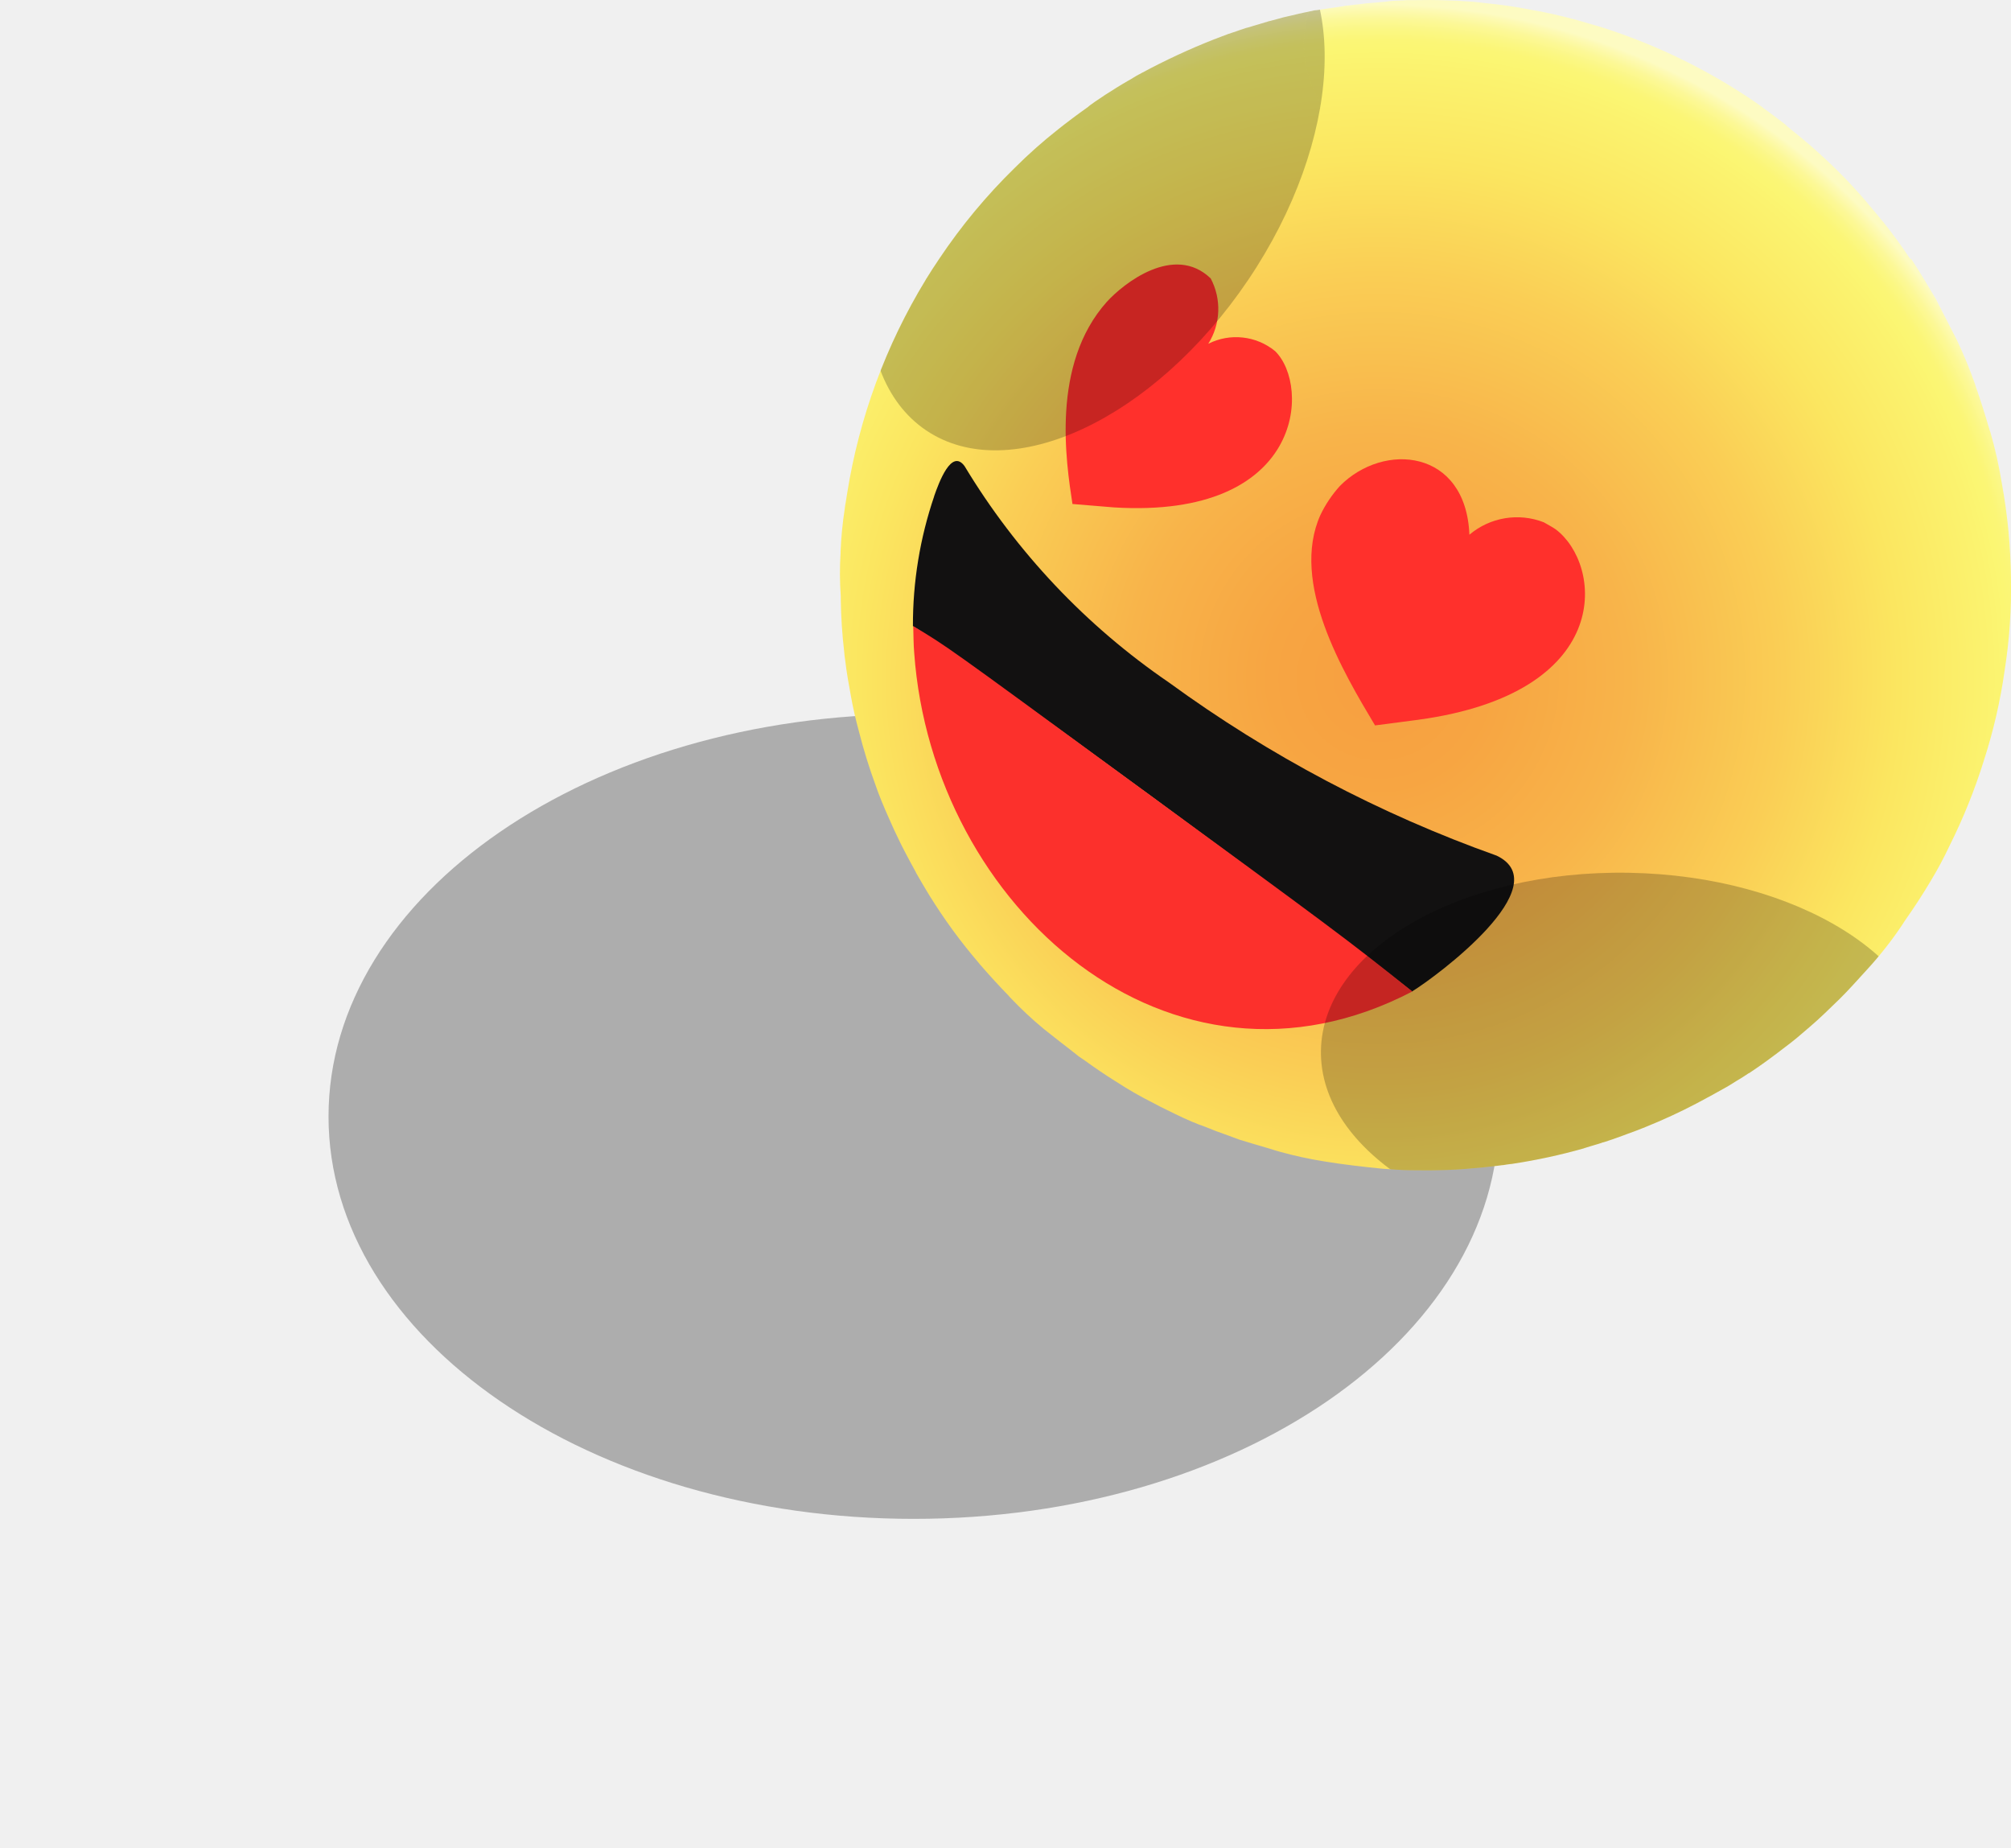
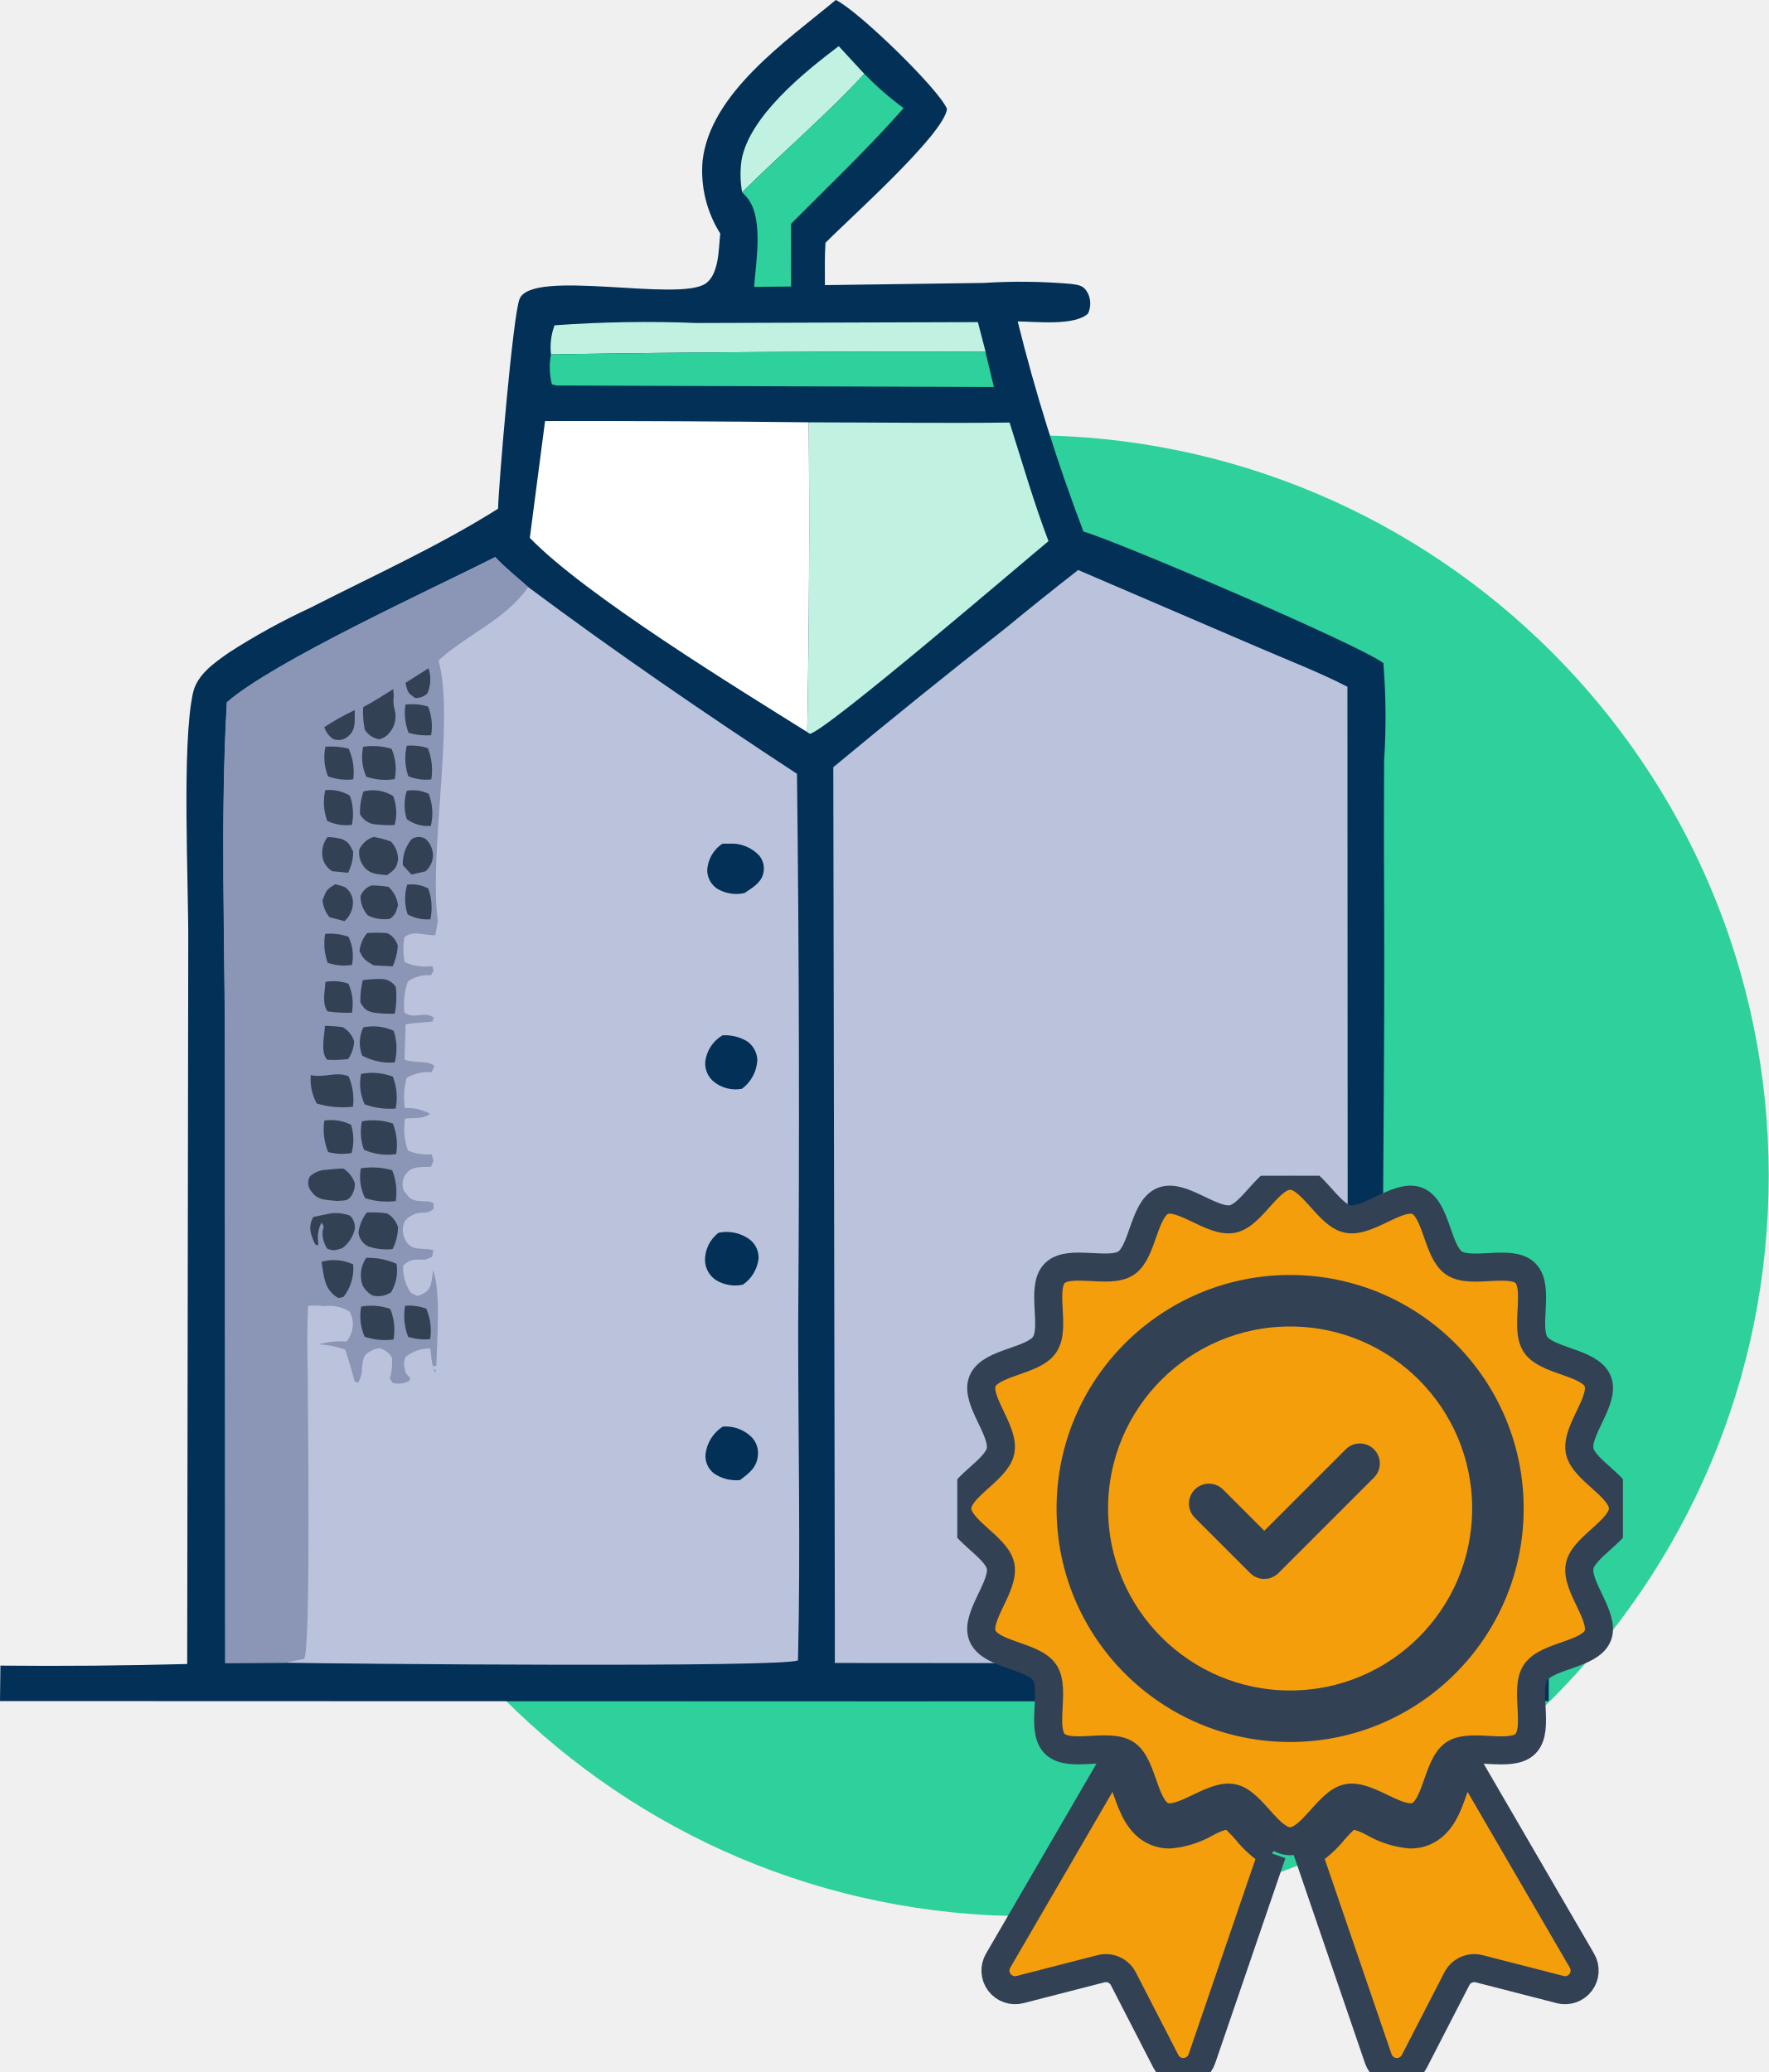
- <svg xmlns="http://www.w3.org/2000/svg" xmlns:xlink="http://www.w3.org/1999/xlink" width="82.478" height="75.758" viewBox="0 0 82.478 75.758">
+ <svg xmlns="http://www.w3.org/2000/svg" width="126.128" height="147.785" viewBox="0 0 126.128 147.785">
  <defs>
-     <radialGradient id="radial-gradient" cx="0.471" cy="0.58" r="0.575" gradientTransform="matrix(-0.999, -0.004, -0.004, 1, 0.933, 0.001)" gradientUnits="objectBoundingBox">
-       <stop offset="0" stop-color="#f79f40" />
-       <stop offset="0.163" stop-color="#f7a542" />
-       <stop offset="0.371" stop-color="#f8b44a" />
-       <stop offset="0.601" stop-color="#face55" />
-       <stop offset="0.771" stop-color="#fbe660" />
-       <stop offset="0.91" stop-color="#fbf36f" />
-       <stop offset="0.932" stop-color="#fbf672" />
-       <stop offset="0.947" stop-color="#fbf676" />
-       <stop offset="0.962" stop-color="#fbf783" />
-       <stop offset="0.978" stop-color="#fcf897" />
-       <stop offset="0.994" stop-color="#fdfab4" />
-       <stop offset="1" stop-color="#fdfbc2" />
-     </radialGradient>
    <clipPath id="clip-path">
-       <path id="Trazado_116496" data-name="Trazado 116496" d="M52.65,29.84v-.06c0-.11-.03-.77-.15-1.75-.01-.09-.02-.17-.03-.26-.02-.12-.04-.25-.06-.38a23.894,23.894,0,0,0-3.15-8.77c0-.01-.01-.01-.01-.02-.17-.29-.35-.57-.54-.85h0a23.353,23.353,0,0,0-3.06-3.74,20.449,20.449,0,0,0-1.77-1.6c-.39-.32-.78-.62-1.19-.91a.265.265,0,0,1-.06-.05l-.05-.04-.21-.15c-.26-.18-.55-.37-.86-.57h0c-.01-.01-.02-.01-.03-.02-.15-.09-.3-.19-.47-.28-.07-.04-.15-.09-.22-.13s-.12-.07-.19-.11a1.092,1.092,0,0,0-.15-.08,25.413,25.413,0,0,0-2.93-1.4c-.26-.11-.47-.18-.58-.23l-.18-.07-.18-.07c-.01,0-.02-.01-.03-.01l-.04-.01-.3-.1-.04-.01c-.01,0-.03-.01-.04-.01l-.2-.07a2.759,2.759,0,0,0-.27-.08l-.23-.07c-.04-.01-.09-.03-.13-.04-.01,0-.03-.01-.04-.01s-.03-.01-.05-.01a.636.636,0,0,1-.07-.02l-.26-.07-.22-.06c-.07-.02-.14-.03-.21-.05h-.01l-.13-.03-.25-.06-.18-.04a2.049,2.049,0,0,0-.24-.05c-.01,0-.03-.01-.04-.01-.06-.01-.12-.03-.18-.04l-.11-.02-.13-.03h-.02l-.04-.01c-.02,0-.05-.01-.07-.01a1.766,1.766,0,0,1-.2-.04.6.6,0,0,0-.12-.02h0a2.068,2.068,0,0,1-.22-.04l-.19-.03c-.03-.01-.07-.01-.11-.02a.985.985,0,0,0-.17-.02,1,1,0,0,0-.16-.02l-.27-.03-.25-.03c-.03,0-.05-.01-.08-.01h-.02a1.641,1.641,0,0,0-.23-.02l-.34-.03c-.08-.01-.16-.01-.23-.02-.09-.01-.17-.01-.26-.02s-.18-.01-.27-.02A.97.97,0,0,1,29.76,7h-.37c-.48-.01-.96-.01-1.45,0-.11,0-.21,0-.31.01s-.22.01-.32.02c-.07,0-.13.01-.19.01-.16.01-.31.02-.46.04-.05,0-.11.01-.16.01-.22.02-.43.04-.64.07-.1.01-.2.02-.3.04h-.01c-.02,0-.04.01-.06.01q-.24.03-.45.06c-.11.02-.23.04-.34.05-.26.04-.47.08-.61.11-.7.14-1.38.3-2.06.5-.41.11-.77.22-1.21.38a24.021,24.021,0,0,0-5.31,2.61h0c-.17.11-.33.22-.49.33a.265.265,0,0,0-.06.05c-.28.2-.56.4-.84.61a.423.423,0,0,1-.07.05l-.02.02-.02.02c-.01.01-.02.02-.03.02s-.02.01-.03.02c-.08.06-.15.12-.23.18-.15.12-.3.24-.44.36-.08.07-.16.13-.24.2-.16.14-.32.27-.46.4l-.02.02-.02.02c-.03.03-.07.06-.1.09-.75.69-1.21,1.19-1.24,1.22-.23.25-.46.51-.69.77-.16.19-.33.38-.5.59-.01.01-.02.03-.04.04l-.03.03c-.34.42-.69.89-1.08,1.46l-.01.01-.01.01c-.01.01-.01.02-.02.02-.18.26-.36.55-.54.86-.16.26-.32.52-.46.75l-.46.88c-.15.29-.29.56-.42.82a16.758,16.758,0,0,0-.76,1.82h0v.01c-.22.6-.42,1.23-.6,1.84l-.01.02a.037.037,0,0,1-.01.03,17.968,17.968,0,0,0-.5,2.13,23.506,23.506,0,0,0-.17,7.66,22.794,22.794,0,0,0,.82,3.68,23.944,23.944,0,0,0,1.38,3.51,15.311,15.311,0,0,0,.75,1.42c.32.56.68,1.11,1.06,1.66.04.07.09.13.13.2a16,16,0,0,0,1.39,1.8c.34.37.78.88,1.14,1.24s.83.82,1.22,1.15h0c.42.37.6.53.99.83q.72.585,1.47,1.08h.01c.16.11.32.22.49.32.19.12.38.24.55.34.09.05.22.13.36.21a.573.573,0,0,1,.07.04c.15.09.33.18.52.29.04.02.09.05.13.07a22.789,22.789,0,0,0,2.12,1c.18.07.42.17.7.28l.24.09.42.15.3.1.11.03c.01,0,.01,0,.02.01l.16.05a2.759,2.759,0,0,0,.27.08l.26.08c.01,0,.02,0,.02.01a22.1,22.1,0,0,0,2.96.66l.09.01c.08.01.17.03.27.04h.03l.23.03.53.06c.24.03.56.05.79.07s.49.03.74.04h.02c.13.01.25.01.37.01.33.01.77,0,1.1.01s.79-.03,1.13-.05c.72-.06,1.68-.17,2.39-.28a18.747,18.747,0,0,0,1.84-.38c.14-.04.28-.08.43-.12.43-.12.87-.25,1.24-.36l.43-.16c.35-.12.69-.25,1.03-.38l.17-.06c.4-.15.89-.38,1.32-.59.19-.09.37-.18.55-.28a15.71,15.71,0,0,0,1.56-.88c.02-.01.03-.02.05-.03.41-.26.82-.52,1.22-.81.09-.06.18-.12.26-.17l.44-.34c.12-.09.23-.18.35-.27l.66-.52a14.289,14.289,0,0,0,1.37-1.26l.03-.03.07-.07c.35-.35.74-.77,1.2-1.29a.138.138,0,0,0,.03-.04h0a20.958,20.958,0,0,0,2.02-2.71c.01-.01.01-.02.02-.03.19-.3.38-.61.57-.95v-.01h0c.08-.14.16-.29.24-.44.11-.2.22-.41.31-.59l.09-.18c.16-.32.31-.65.47-.99.21-.47.41-.94.56-1.36h0c.26-.7.5-1.44.71-2.23.13-.48.25-.96.33-1.41.1-.48.18-.98.25-1.5.02-.12.03-.23.05-.34.08-.69.14-1.41.16-2.14v-.13C52.68,31.04,52.68,30.45,52.65,29.84Z" transform="translate(-4.654 -6.992)" />
+       <rect id="Rectángulo_461368" data-name="Rectángulo 461368" width="110.453" height="121.353" fill="none" />
    </clipPath>
-     <linearGradient id="linear-gradient" x1="-0.166" y1="-323.933" x2="-1.166" y2="-323.933" gradientUnits="objectBoundingBox">
-       <stop offset="0" stop-color="#19b79c" />
-       <stop offset="0.405" stop-color="#1dbb9e" />
-       <stop offset="0.825" stop-color="#2ac8a3" />
-       <stop offset="0.997" stop-color="#31cfa6" />
-     </linearGradient>
-     <linearGradient id="linear-gradient-2" x1="-2.106" y1="-363.238" x2="-3.08" y2="-363.238" xlink:href="#linear-gradient" />
    <clipPath id="clip-path-2">
-       <path id="Trazado_116504" data-name="Trazado 116504" d="M4.652,29.65v-.06a15.757,15.757,0,0,1,.17-1.74,2.335,2.335,0,0,1,.04-.26c.02-.12.04-.25.06-.38a24.088,24.088,0,0,1,3.22-8.75c0-.01.01-.01.01-.02.18-.29.36-.57.55-.85h0a23.39,23.39,0,0,1,3.09-3.72,20.134,20.134,0,0,1,1.78-1.58q.585-.465,1.2-.9a.265.265,0,0,0,.06-.05l.05-.04.21-.15c.26-.18.55-.37.86-.56h0c.01-.01.02-.01.03-.02.15-.09.31-.19.47-.28a2.53,2.53,0,0,0,.22-.13c.06-.04.12-.07.19-.11.05-.03.1-.05.15-.08a27.308,27.308,0,0,1,2.95-1.37c.26-.1.47-.18.58-.22l.18-.06.18-.06c.01,0,.02-.01.03-.01l.05-.02.3-.1.04-.01c.01,0,.03-.01.04-.01l.2-.06c.08-.02.19-.06.27-.08l.23-.07a.647.647,0,0,0,.13-.04c.01,0,.03-.01.04-.01s.03-.01.05-.01a.637.637,0,0,0,.07-.02l.26-.07.22-.06c.07-.02.14-.03.21-.05h.01l.13-.03c.08-.02.18-.04.25-.06l.18-.04c.08-.02.16-.03.24-.05.01,0,.03-.01.04-.01a1.163,1.163,0,0,0,.18-.04l.11-.01.13-.02h.02l.04-.01c.02,0,.05-.01.07-.01l.2-.03c.04-.01.09-.01.13-.02h0l.22-.03.19-.03a.516.516,0,0,0,.11-.02.985.985,0,0,1,.17-.02c.06-.01.11-.01.16-.02l.27-.03.25-.03c.03,0,.05-.01.08-.01h.02c.07-.01.15-.01.23-.02l.34-.03c.08-.01.16-.01.23-.02a1.569,1.569,0,0,1,.24-.03,2.437,2.437,0,0,1,.27-.01.86.86,0,0,1,.16-.01l.15-.01h.24c.49-.01.97-.01,1.45.01.11,0,.21.01.31.01s.22.01.32.02c.07,0,.13.01.19.01.16.01.31.02.46.04.05.01.11.01.16.02.22.02.43.05.64.07.1.01.2.03.3.04h.01c.02,0,.04.01.06.01.16.02.31.05.45.07l.34.06c.26.05.47.09.6.11.69.14,1.38.31,2.06.52.41.11.76.23,1.21.39a24.178,24.178,0,0,1,5.28,2.65h0c.16.11.33.22.49.34a.265.265,0,0,1,.06.05c.28.2.56.41.83.62a.424.424,0,0,0,.07.05l.02.02.02.02.03.03c.01.01.02.01.02.02.08.06.15.12.22.18.15.12.3.24.44.36.08.07.16.14.24.2.16.14.31.28.46.41l.02.02.02.02c.03.03.07.06.1.09.75.69,1.2,1.2,1.23,1.23.23.25.46.51.68.78.16.19.32.38.49.59.01.01.02.03.04.04l.02.03c.33.42.69.89,1.07,1.47l.04.01.01.01c.01.01.01.02.02.02.17.26.36.56.54.86.16.26.31.53.45.75l.45.88c.15.29.29.56.42.82a18.431,18.431,0,0,1,.75,1.83h0v.01c.21.6.41,1.23.59,1.85l.01.02a.037.037,0,0,0,.01.03,17.59,17.59,0,0,1,.48,2.14,22.71,22.71,0,0,1,.37,3.87,21.465,21.465,0,0,1-.26,3.8,21.96,21.96,0,0,1-.85,3.68,23.286,23.286,0,0,1-1.41,3.5,15.244,15.244,0,0,1-.76,1.42c-.33.56-.69,1.11-1.07,1.65-.04.07-.09.13-.13.2a15.2,15.2,0,0,1-1.41,1.79c-.34.37-.79.88-1.15,1.23s-.84.82-1.22,1.14h0c-.43.37-.6.52-1,.82-.49.38-.98.74-1.48,1.07H41.9c-.16.11-.32.21-.49.31-.19.12-.38.24-.55.33-.09.05-.22.12-.36.2a.574.574,0,0,0-.07.04c-.15.08-.33.18-.52.28-.04.02-.09.05-.13.07a23.108,23.108,0,0,1-2.12.98c-.18.07-.42.17-.71.27l-.24.09-.42.15-.3.1-.11.03c-.01,0-.01,0-.02.01l-.16.05c-.08.02-.19.06-.27.08l-.26.08c-.01,0-.02,0-.02.01a23.962,23.962,0,0,1-2.96.64l-.09.01c-.08.01-.17.02-.27.04H31.8l-.23.03-.53.06c-.24.02-.56.05-.79.07s-.49.03-.74.04h-.02c-.13,0-.25.01-.37.01-.33.01-.77,0-1.1,0s-.79-.04-1.13-.06c-.72-.07-1.68-.18-2.39-.3a16.281,16.281,0,0,1-1.84-.4c-.14-.04-.28-.08-.43-.13-.43-.12-.87-.26-1.24-.37l-.43-.16c-.35-.12-.69-.25-1.03-.39l-.17-.06c-.4-.15-.88-.38-1.32-.6-.19-.09-.37-.18-.55-.28a15.612,15.612,0,0,1-1.55-.89.219.219,0,0,0-.05-.03c-.41-.26-.81-.53-1.21-.82-.09-.06-.17-.12-.25-.17L14,49.97c-.12-.09-.23-.18-.35-.27l-.66-.52a15.233,15.233,0,0,1-1.36-1.27l-.03-.03-.06-.07c-.34-.35-.74-.78-1.19-1.3a.138.138,0,0,1-.03-.04h0a21.889,21.889,0,0,1-2-2.73c-.01-.01-.01-.02-.02-.03-.18-.3-.37-.61-.56-.95v-.01h0c-.08-.14-.16-.29-.24-.44-.11-.21-.22-.41-.31-.59l-.09-.18c-.16-.32-.31-.65-.46-.99-.21-.47-.41-.95-.55-1.36h0a22.441,22.441,0,0,1-.69-2.23c-.13-.48-.24-.96-.32-1.41-.09-.49-.18-.98-.24-1.5-.02-.12-.03-.23-.04-.34a21.166,21.166,0,0,1-.14-2.14v-.13A13.347,13.347,0,0,1,4.652,29.65Z" transform="translate(-4.627 -6.983)" fill="url(#radial-gradient)" />
+       <rect id="Rectángulo_461834" data-name="Rectángulo 461834" width="47.47" height="63.927" fill="#f59e0b" stroke="#707070" stroke-width="2" />
    </clipPath>
  </defs>
-   <g id="Grupo_157926" data-name="Grupo 157926" transform="translate(13.474)">
-     <ellipse id="Elipse_4737" data-name="Elipse 4737" cx="24" cy="16.5" rx="24" ry="16.5" transform="translate(0 29.284)" fill="#0b0b0b" opacity="0.292" style="mix-blend-mode: multiply;isolation: isolate" />
-     <path id="Trazado_116493" data-name="Trazado 116493" d="M4.652,29.65v-.06a15.757,15.757,0,0,1,.17-1.74,2.335,2.335,0,0,1,.04-.26c.02-.12.04-.25.06-.38a24.088,24.088,0,0,1,3.22-8.75c0-.01.01-.01.01-.02.18-.29.36-.57.55-.85h0a23.39,23.39,0,0,1,3.09-3.72,20.134,20.134,0,0,1,1.78-1.58q.585-.465,1.2-.9a.265.265,0,0,0,.06-.05l.05-.04.21-.15c.26-.18.55-.37.86-.56h0c.01-.01.02-.01.03-.02.15-.09.31-.19.47-.28a2.53,2.53,0,0,0,.22-.13c.06-.04.12-.07.19-.11.05-.03.1-.05.15-.08a27.308,27.308,0,0,1,2.95-1.37c.26-.1.47-.18.58-.22l.18-.06.18-.06c.01,0,.02-.01.03-.01l.05-.02.3-.1.04-.01c.01,0,.03-.01.04-.01l.2-.06c.08-.02.19-.06.27-.08l.23-.07a.647.647,0,0,0,.13-.04c.01,0,.03-.01.04-.01s.03-.01.05-.01a.637.637,0,0,0,.07-.02l.26-.07.22-.06c.07-.02.14-.03.21-.05h.01l.13-.03c.08-.02.18-.04.25-.06l.18-.04c.08-.02.16-.03.24-.05.01,0,.03-.01.04-.01a1.163,1.163,0,0,0,.18-.04l.11-.01.13-.02h.02l.04-.01c.02,0,.05-.01.07-.01l.2-.03c.04-.01.09-.01.13-.02h0l.22-.03.19-.03a.516.516,0,0,0,.11-.02.985.985,0,0,1,.17-.02c.06-.01.11-.01.16-.02l.27-.03.25-.03c.03,0,.05-.01.08-.01h.02c.07-.01.15-.01.23-.02l.34-.03c.08-.01.16-.01.23-.02a1.569,1.569,0,0,1,.24-.03,2.437,2.437,0,0,1,.27-.01.86.86,0,0,1,.16-.01l.15-.01h.24c.49-.01.97-.01,1.45.01.11,0,.21.01.31.01s.22.01.32.02c.07,0,.13.01.19.01.16.01.31.02.46.04.05.01.11.01.16.02.22.02.43.05.64.07.1.01.2.03.3.04h.01c.02,0,.04.01.06.01.16.02.31.05.45.07l.34.06c.26.05.47.09.6.11.69.14,1.38.31,2.06.52.41.11.76.23,1.21.39a24.178,24.178,0,0,1,5.28,2.65h0c.16.11.33.22.49.34a.265.265,0,0,1,.06.05c.28.2.56.41.83.62a.424.424,0,0,0,.07.05l.02.02.02.02.03.03c.01.01.02.01.02.02.08.06.15.12.22.18.15.12.3.24.44.36.08.07.16.14.24.2.16.14.31.28.46.41l.02.02.02.02c.03.03.07.06.1.09.75.69,1.2,1.2,1.23,1.23.23.25.46.51.68.78.16.19.32.38.49.59.01.01.02.03.04.04l.02.03c.33.42.69.89,1.07,1.47l.04.01.01.01c.01.01.01.02.02.02.17.26.36.56.54.86.16.26.31.53.45.75l.45.88c.15.29.29.56.42.82a18.431,18.431,0,0,1,.75,1.83h0v.01c.21.6.41,1.23.59,1.85l.01.02a.037.037,0,0,0,.01.03,17.59,17.59,0,0,1,.48,2.14,22.71,22.71,0,0,1,.37,3.87,21.465,21.465,0,0,1-.26,3.8,21.96,21.96,0,0,1-.85,3.68,23.286,23.286,0,0,1-1.41,3.5,15.244,15.244,0,0,1-.76,1.42c-.33.56-.69,1.11-1.07,1.65-.04.07-.09.13-.13.2a15.2,15.2,0,0,1-1.41,1.79c-.34.37-.79.88-1.15,1.23s-.84.82-1.22,1.14h0c-.43.37-.6.52-1,.82-.49.38-.98.74-1.48,1.07H41.9c-.16.11-.32.21-.49.31-.19.12-.38.24-.55.33-.09.05-.22.12-.36.2a.574.574,0,0,0-.07.04c-.15.08-.33.18-.52.28-.04.02-.09.05-.13.07a23.108,23.108,0,0,1-2.12.98c-.18.07-.42.17-.71.27l-.24.09-.42.15-.3.1-.11.03c-.01,0-.01,0-.02.01l-.16.05c-.08.02-.19.06-.27.08l-.26.08c-.01,0-.02,0-.02.01a23.962,23.962,0,0,1-2.96.64l-.09.01c-.08.01-.17.02-.27.04H31.8l-.23.03-.53.06c-.24.02-.56.05-.79.07s-.49.03-.74.04h-.02c-.13,0-.25.01-.37.01-.33.01-.77,0-1.1,0s-.79-.04-1.13-.06c-.72-.07-1.68-.18-2.39-.3a16.281,16.281,0,0,1-1.84-.4c-.14-.04-.28-.08-.43-.13-.43-.12-.87-.26-1.24-.37l-.43-.16c-.35-.12-.69-.25-1.03-.39l-.17-.06c-.4-.15-.88-.38-1.32-.6-.19-.09-.37-.18-.55-.28a15.612,15.612,0,0,1-1.55-.89.219.219,0,0,0-.05-.03c-.41-.26-.81-.53-1.21-.82-.09-.06-.17-.12-.25-.17L14,49.97c-.12-.09-.23-.18-.35-.27l-.66-.52a15.233,15.233,0,0,1-1.36-1.27l-.03-.03-.06-.07c-.34-.35-.74-.78-1.19-1.3a.138.138,0,0,1-.03-.04h0a21.889,21.889,0,0,1-2-2.73c-.01-.01-.01-.02-.02-.03-.18-.3-.37-.61-.56-.95v-.01h0c-.08-.14-.16-.29-.24-.44-.11-.21-.22-.41-.31-.59l-.09-.18c-.16-.32-.31-.65-.46-.99-.21-.47-.41-.95-.55-1.36h0a22.441,22.441,0,0,1-.69-2.23c-.13-.48-.24-.96-.32-1.41-.09-.49-.18-.98-.24-1.5-.02-.12-.03-.23-.04-.34a21.166,21.166,0,0,1-.14-2.14v-.13A13.347,13.347,0,0,1,4.652,29.65Z" transform="translate(16.349 -6.983)" fill="url(#radial-gradient)" />
-     <g id="Grupo_86225" data-name="Grupo 86225" transform="translate(20.955 0.009)" clip-path="url(#clip-path)">
-       <path id="Trazado_116494" data-name="Trazado 116494" d="M50.67,21.64a4.37,4.37,0,0,1,.18-.46C50.8,21.33,50.74,21.48,50.67,21.64Z" transform="translate(-48.844 -6.992)" fill="url(#linear-gradient)" />
-       <path id="Trazado_116495" data-name="Trazado 116495" d="M4.7,34.92c.03-.14.05-.28.08-.41C4.75,34.65,4.73,34.79,4.7,34.92Z" transform="translate(43.196 -6.992)" fill="url(#linear-gradient-2)" />
-     </g>
-     <path id="Trazado_116497" data-name="Trazado 116497" d="M25.873,27.33A16.375,16.375,0,0,0,25,32.66c2.26,1.39,16.97,12.2,20.47,14.98,1.03-.63,6.02-4.35,3.47-5.57a52.925,52.925,0,0,1-13.44-7.1,28.664,28.664,0,0,1-8.38-8.87c-.54-.75-1.06.69-1.25,1.23" transform="translate(-1.032 -6.983)" fill="#121111" />
-     <path id="Trazado_116499" data-name="Trazado 116499" d="M29.22,33.76c.75,10.43,10.52,19.05,20.43,13.88-2.65-2.12-3.33-2.62-11.66-8.71-7.45-5.46-7.45-5.46-8.81-6.27.01.33.01.77.04,1.1" transform="translate(-5.199 -6.983)" fill="#fc302c" />
-     <g id="Grupo_86231" data-name="Grupo 86231" transform="translate(40.307 18.833)">
-       <path id="Trazado_116501" data-name="Trazado 116501" d="M22.473,28.1c-1.25,2.78.93,6.44,2.24,8.63.65-.09,1.52-.19,2.17-.29,7.67-1.22,7.14-6.32,5.24-7.75-.14-.1-.34-.2-.49-.29a3.024,3.024,0,0,0-3.05.51c-.14-3.51-3.51-3.82-5.31-2a4.969,4.969,0,0,0-.8,1.19" transform="translate(-22.099 -25.816)" fill="#ff302c" />
-     </g>
-     <g id="Grupo_86232" data-name="Grupo 86232" transform="translate(30.232 10.846)">
-       <path id="Trazado_116503" data-name="Trazado 116503" d="M35.806,19.36c-2.3,2.57-1.67,6.58-1.41,8.29.51.04,1.19.1,1.7.14,7.78.48,8.08-4.98,6.61-6.41a2.529,2.529,0,0,0-2.74-.3,2.679,2.679,0,0,0,.1-2.68c-1.5-1.44-3.58.21-4.26.96" transform="translate(-34.117 -17.829)" fill="#ff302c" />
-     </g>
-     <g id="Enmascarar_grupo_59" data-name="Enmascarar grupo 59" transform="translate(20.976 0)" clip-path="url(#clip-path-2)">
-       <g id="Grupo_86233" data-name="Grupo 86233" transform="translate(-2.683 -7.272)" opacity="0.561" style="mix-blend-mode: multiply;isolation: isolate">
-         <g id="Grupo_86230" data-name="Grupo 86230" transform="translate(0)">
-           <ellipse id="Elipse_4734" data-name="Elipse 4734" cx="12.5" cy="7.5" rx="12.5" ry="7.5" transform="translate(21.707 1.557)" fill="#fff" opacity="0.743" />
-           <ellipse id="Elipse_4735" data-name="Elipse 4735" cx="12.5" cy="7.5" rx="12.5" ry="7.5" transform="translate(26.415 8.388) rotate(124)" opacity="0.387" />
-           <ellipse id="Elipse_4736" data-name="Elipse 4736" cx="12.5" cy="7.5" rx="12.5" ry="7.5" transform="matrix(-1, -0.017, 0.017, -1, 47.282, 58.274)" opacity="0.387" />
+   <g id="Grupo_1194865" data-name="Grupo 1194865" transform="translate(-890.5 -197.343)">
+     <path id="Trazado_1013556" data-name="Trazado 1013556" d="M472.11,222.552a52.814,52.814,0,1,0,52.813-52.813,52.813,52.813,0,0,0-52.813,52.813" transform="translate(438.891 58.648)" fill="#2ed19b" />
+     <g id="Grupo_1194430" data-name="Grupo 1194430" transform="translate(890.5 197.343)">
+       <g id="Grupo_1194429" data-name="Grupo 1194429" clip-path="url(#clip-path)">
+         <path id="Trazado_1013477" data-name="Trazado 1013477" d="M59.6,0c1.526.7,7.324,6.321,7.932,7.766-.2,1.817-7.071,7.915-8.667,9.554-.066,1-.038,2.013-.039,3.016l11.329-.156a41.474,41.474,0,0,1,6.215.069c.561.079.923.1,1.208.669a1.67,1.67,0,0,1,.008,1.45c-.965.891-3.7.566-5.013.559A129.4,129.4,0,0,0,77.261,37.91c2.554.753,19.67,8.072,21.39,9.386A48.283,48.283,0,0,1,98.7,54.3q-.028,5.62.009,11.239c.058,17.685-.42,35.439.124,53.111l11.617.061-.011,2.62-46.579.017L0,121.328.03,118.8q6.661.065,13.319-.115l.075-51.421c.028-4.354-.474-14.152.337-17.834.29-1.314,1.507-2.139,2.553-2.878a47.383,47.383,0,0,1,5.813-3.2c4.474-2.286,9.138-4.387,13.389-7.067.044-1.722,1.061-13.812,1.536-14.966.9-2.191,11.39.259,13.287-1.108.947-.682.908-2.509,1.024-3.552A8.378,8.378,0,0,1,50.1,11.484C50.635,6.643,56.11,2.905,59.6,0" fill="#023057" />
+         <path id="Trazado_1013478" data-name="Trazado 1013478" d="M125.72,18.253a7.265,7.265,0,0,1-.044-2.284c.549-3.128,4.493-6.3,6.931-8.141l1.828,1.981c-2.785,3-5.827,5.582-8.716,8.444" transform="translate(-72.798 -4.537)" fill="#c0f1e1" />
+         <path id="Trazado_1013479" data-name="Trazado 1013479" d="M134.6,12.539a21.838,21.838,0,0,0,2.795,2.439c-2.535,2.884-5.331,5.534-8.034,8.258l.005,4.467-2.631.026c.127-1.812.72-5.015-.56-6.436-.095-.105-.194-.206-.291-.309,2.888-2.862,5.931-5.447,8.716-8.444" transform="translate(-72.958 -7.267)" fill="#2ed19b" />
+         <path id="Trazado_1013480" data-name="Trazado 1013480" d="M93.453,56.95a4.5,4.5,0,0,1,.254-2.074,90.157,90.157,0,0,1,10.136-.164l20.054-.063.55,2.116q-15.5-.061-30.994.185" transform="translate(-54.163 -31.674)" fill="#c0f1e1" />
+         <path id="Trazado_1013481" data-name="Trazado 1013481" d="M93.336,59.851q15.5-.246,30.994-.185l.031.189.559,2.322-31.175-.106-.342-.079a4.876,4.876,0,0,1-.066-2.142" transform="translate(-54.045 -34.574)" fill="#2ed19b" />
+         <path id="Trazado_1013482" data-name="Trazado 1013482" d="M137.025,71.65c4.772.006,9.552.071,14.323.016.9,2.82,1.723,5.694,2.776,8.458-1.693,1.392-15.975,13.649-17.027,13.741l-.179-.126q.207-11.044.108-22.09" transform="translate(-79.354 -41.527)" fill="#c0f1e1" />
+         <path id="Trazado_1013483" data-name="Trazado 1013483" d="M90.956,71.431q9.4-.018,18.8.09.1,11.045-.108,22.09c-4.983-3.122-15.838-9.765-19.779-13.849Z" transform="translate(-52.087 -41.399)" fill="#fff" />
+         <path id="Trazado_1013484" data-name="Trazado 1013484" d="M158.812,96.706l12.744,5.475c2.143.928,4.378,1.784,6.455,2.851l.032,69.655-36.586-.027,0-3.54-.11-60.351q6.063-5.034,12.265-9.9,2.574-2.115,5.2-4.168" transform="translate(-81.924 -56.049)" fill="#bbc3dc" />
+         <path id="Trazado_1013485" data-name="Trazado 1013485" d="M57.282,94.519c.713.766,1.567,1.442,2.351,2.137,6.21,4.638,12.682,9.066,19.164,13.318q.233,19.685.085,39.371c-.006,7.948.179,15.912-.013,23.858-.89.531-32.384.253-36.565.172l-4.274.019-.022-43.308c.006-8.356-.337-16.885.14-25.216,3.385-2.932,14.527-8.028,19.135-10.352" transform="translate(-21.963 -54.781)" fill="#bbc3dc" />
+         <path id="Trazado_1013486" data-name="Trazado 1013486" d="M120.895,242.022a2.631,2.631,0,0,1,1.95.653,1.622,1.622,0,0,1,.558,1.376c-.071.888-.63,1.3-1.285,1.788a2.819,2.819,0,0,1-1.854-.477,1.574,1.574,0,0,1-.6-1.372,2.722,2.722,0,0,1,1.231-1.968" transform="translate(-69.353 -140.271)" fill="#023057" />
+         <path id="Trazado_1013487" data-name="Trazado 1013487" d="M120.844,175.641a3.1,3.1,0,0,1,1.749.423,1.713,1.713,0,0,1,.736,1.321,2.717,2.717,0,0,1-1.1,2.073,2.463,2.463,0,0,1-2.07-.563,1.689,1.689,0,0,1-.544-1.382,2.537,2.537,0,0,1,1.232-1.873" transform="translate(-69.322 -101.798)" fill="#023057" />
+         <path id="Trazado_1013488" data-name="Trazado 1013488" d="M121.038,143.121q.249-.006.5,0a2.681,2.681,0,0,1,2.132.864,1.446,1.446,0,0,1,.265,1.308c-.161.639-.819,1.01-1.328,1.352a2.658,2.658,0,0,1-1.9-.283,1.592,1.592,0,0,1-.755-1.292,2.38,2.38,0,0,1,1.091-1.947" transform="translate(-69.518 -82.948)" fill="#023057" />
+         <path id="Trazado_1013489" data-name="Trazado 1013489" d="M120.561,209.1a2.8,2.8,0,0,1,2.186.465,1.637,1.637,0,0,1,.657,1.35,2.611,2.611,0,0,1-1.12,1.891,2.647,2.647,0,0,1-1.9-.313,1.754,1.754,0,0,1-.8-1.37,2.447,2.447,0,0,1,.971-2.023" transform="translate(-69.308 -121.177)" fill="#023057" />
+         <path id="Trazado_1013490" data-name="Trazado 1013490" d="M57.282,94.519c.713.766,1.567,1.442,2.351,2.137-1.65,2.35-4.343,3.35-6.4,5.235,1.181,4.181-.716,13.724-.043,18.612l-.193.98c-.787.042-1.574-.394-2.19.156a4.7,4.7,0,0,0,.014,1.769,3.6,3.6,0,0,0,1.978.274c.1.451.121.23-.093.66a2.529,2.529,0,0,0-1.662.444A5.223,5.223,0,0,0,50.8,127a1.476,1.476,0,0,0,.169.107c.694.32,1.264-.214,1.921.249l-.076.282c-.631.084-1.3.085-1.923.2l-.082,2.509c.624.295,1.775.048,2.137.475l-.208.429a3.147,3.147,0,0,0-1.78.41,5.461,5.461,0,0,0-.126,2.152,3.3,3.3,0,0,1,1.8.413c-.5.391-1.172.264-1.78.339a4.513,4.513,0,0,0,.206,2.283,3.55,3.55,0,0,0,1.682.259c.16.471.169.441-.039.892-.638.042-1.336-.079-1.767.491a1.253,1.253,0,0,0-.186,1.2c.32.4.406.63.927.735a5.508,5.508,0,0,0,.843.045l.368.128,0,.384a.917.917,0,0,1-.8.288,1.685,1.685,0,0,0-1.241.588,1.426,1.426,0,0,0-.008,1.289,1.067,1.067,0,0,0,.985.684c.187.027.552.044.75.055l.3.07-.1.48-.482.191c-.671,0-1.042-.085-1.571.409A3.027,3.027,0,0,0,51.278,147l.467.218c.445-.183.7-.246.914-.73a4.332,4.332,0,0,0,.169-1.116c.593,1.3.293,5.249.247,6.841l-.279,0,.189.475.069-.18-.2-.079a13.324,13.324,0,0,1-.2-1.461,2.655,2.655,0,0,0-1.764.594c-.2.509-.107.644.021,1.184l.308.325-.084.214a1.614,1.614,0,0,1-1.156.134l-.214-.3a4.364,4.364,0,0,0,.151-1.5,1.417,1.417,0,0,0-.9-.677,1.749,1.749,0,0,0-.908.4c-.359.3-.3.968-.356,1.425a5.2,5.2,0,0,1-.24.636l-.258-.089c-.2-.764-.426-1.513-.667-2.265a6.476,6.476,0,0,0-1.9-.38,5.381,5.381,0,0,1,1.986-.2,1.692,1.692,0,0,0,.3-.511,1.838,1.838,0,0,0-.074-1.621,2.7,2.7,0,0,0-1.854-.389,3.882,3.882,0,0,0-1.114-.02c-.071,1.624-.066,3.228-.018,4.852-.016,2.087.238,19.815-.269,20.324l-1.353.269-4.274.019-.022-43.308c.006-8.356-.337-16.885.14-25.216,3.385-2.932,14.527-8.028,19.135-10.352" transform="translate(-21.963 -54.781)" fill="#8b95b5" />
+         <g id="Grupo_1194862" data-name="Grupo 1194862" transform="translate(21.978 47.664)">
+           <path id="Trazado_1013491" data-name="Trazado 1013491" d="M70.416,113.372a2.525,2.525,0,0,1-.079,1.792,1.15,1.15,0,0,1-.88.326c-.555-.386-.517-.412-.689-1.074Z" transform="translate(-61.835 -113.372)" fill="#334155" />
+           <path id="Trazado_1013492" data-name="Trazado 1013492" d="M57.174,120.469c-.015.658.127,1.346-.421,1.831a1.044,1.044,0,0,1-1.128.226,1.675,1.675,0,0,1-.619-.837,16.7,16.7,0,0,1,2.168-1.22" transform="translate(-53.859 -117.485)" fill="#334155" />
+           <path id="Trazado_1013493" data-name="Trazado 1013493" d="M68.742,119.506a3.624,3.624,0,0,1,1.617.144,3.8,3.8,0,0,1,.216,2.034,4.467,4.467,0,0,1-1.61-.17,3.9,3.9,0,0,1-.223-2.007" transform="translate(-61.807 -116.912)" fill="#334155" />
+           <path id="Trazado_1013494" data-name="Trazado 1013494" d="M68.657,221.513a3.662,3.662,0,0,1,1.51.211,3.949,3.949,0,0,1,.28,2.169,3.918,3.918,0,0,1-1.572-.159,4.175,4.175,0,0,1-.218-2.22" transform="translate(-61.748 -176.048)" fill="#334155" />
+           <path id="Trazado_1013495" data-name="Trazado 1013495" d="M68.852,150.076a2.6,2.6,0,0,1,1.5.27,4.013,4.013,0,0,1,.156,2.2,2.832,2.832,0,0,1-1.624-.349,3.525,3.525,0,0,1-.03-2.121" transform="translate(-61.794 -134.645)" fill="#334155" />
+           <path id="Trazado_1013496" data-name="Trazado 1013496" d="M68.853,126.51a3.78,3.78,0,0,1,1.507.174,4.218,4.218,0,0,1,.246,2.227,3.222,3.222,0,0,1-1.64-.23,3.9,3.9,0,0,1-.113-2.171" transform="translate(-61.827 -120.984)" fill="#334155" />
+           <path id="Trazado_1013497" data-name="Trazado 1013497" d="M55.616,150.012a4.371,4.371,0,0,1,.676.2,1.324,1.324,0,0,1,.589,1.083,1.813,1.813,0,0,1-.6,1.349q-.534-.134-1.066-.277a2.093,2.093,0,0,1-.5-1.223c.272-.7.264-.745.9-1.135" transform="translate(-53.689 -134.608)" fill="#334155" />
+           <path id="Trazado_1013498" data-name="Trazado 1013498" d="M55.083,158.429a3.848,3.848,0,0,1,1.668.205A3.182,3.182,0,0,1,57,160.642a3.633,3.633,0,0,1-1.733-.15,4.11,4.11,0,0,1-.181-2.062" transform="translate(-53.879 -139.484)" fill="#334155" />
+           <path id="Trazado_1013499" data-name="Trazado 1013499" d="M68.328,144.007a2.7,2.7,0,0,1,.626-1.857.93.93,0,0,1,1-.017,1.639,1.639,0,0,1,.524,1.182,1.568,1.568,0,0,1-.528,1.127l-1.008.233Z" transform="translate(-61.58 -129.962)" fill="#334155" />
+           <path id="Trazado_1013500" data-name="Trazado 1013500" d="M55.073,166.518a3.237,3.237,0,0,1,1.638.127,3.481,3.481,0,0,1,.247,2.071,9.646,9.646,0,0,1-1.735-.094c-.407-.574-.193-1.4-.151-2.1" transform="translate(-53.843 -144.148)" fill="#334155" />
+           <path id="Trazado_1013501" data-name="Trazado 1013501" d="M68.774,134.129a2.593,2.593,0,0,1,1.562.213,3.835,3.835,0,0,1,.151,2.295,2.579,2.579,0,0,1-1.715-.487,3.39,3.39,0,0,1,0-2.021" transform="translate(-61.744 -125.39)" fill="#334155" />
+           <path id="Trazado_1013502" data-name="Trazado 1013502" d="M55.026,142.018a4.081,4.081,0,0,1,.981.128c.534.2.6.432.845.9a3.309,3.309,0,0,1-.362,1.517l-1.132-.115a1.487,1.487,0,0,1-.69-1.009,1.832,1.832,0,0,1,.359-1.425" transform="translate(-53.647 -129.975)" fill="#334155" />
+           <path id="Trazado_1013503" data-name="Trazado 1013503" d="M55.112,126.674a5,5,0,0,1,1.659.136A4.088,4.088,0,0,1,57.1,129a3.913,3.913,0,0,1-1.8-.213,3.641,3.641,0,0,1-.187-2.111" transform="translate(-53.885 -121.076)" fill="#334155" />
+           <path id="Trazado_1013504" data-name="Trazado 1013504" d="M55.047,134.055a2.845,2.845,0,0,1,1.755.388,3.8,3.8,0,0,1,.142,2.086,3.171,3.171,0,0,1-1.757-.282,3.9,3.9,0,0,1-.14-2.191" transform="translate(-53.832 -125.359)" fill="#334155" />
+           <path id="Trazado_1013505" data-name="Trazado 1013505" d="M54.956,174.03a10.474,10.474,0,0,1,1.271.1,1.761,1.761,0,0,1,.81,1.01,2.459,2.459,0,0,1-.426,1.258,7.861,7.861,0,0,1-1.5.054c-.486-.541-.194-1.684-.157-2.427" transform="translate(-53.76 -148.528)" fill="#334155" />
+           <path id="Trazado_1013506" data-name="Trazado 1013506" d="M54.986,190.092a3.222,3.222,0,0,1,1.907.3,3.635,3.635,0,0,1,.037,2.014,3.8,3.8,0,0,1-1.67-.066,4.2,4.2,0,0,1-.274-2.248" transform="translate(-53.835 -157.833)" fill="#334155" />
+           <path id="Trazado_1013507" data-name="Trazado 1013507" d="M54.534,213.907a3.241,3.241,0,0,1,2.258.185,3.289,3.289,0,0,1-.684,2.314c-.363.076-.3.148-.531-.013-.884-.607-.866-1.524-1.042-2.486" transform="translate(-53.585 -171.573)" fill="#334155" />
+           <path id="Trazado_1013508" data-name="Trazado 1013508" d="M61.923,150.218a6.639,6.639,0,0,1,1.215.1,2.091,2.091,0,0,1,.683,1.31c-.156.511-.149.634-.558.964a2.6,2.6,0,0,1-1.6-.243,2.053,2.053,0,0,1-.517-1.357,1.27,1.27,0,0,1,.777-.771" transform="translate(-57.417 -134.727)" fill="#334155" />
+           <path id="Trazado_1013509" data-name="Trazado 1013509" d="M61.523,126.635a4.49,4.49,0,0,1,2.028.151,3.678,3.678,0,0,1,.223,2.155,4.194,4.194,0,0,1-2.033-.172,3.463,3.463,0,0,1-.218-2.134" transform="translate(-57.602 -121.035)" fill="#334155" />
+           <path id="Trazado_1013510" data-name="Trazado 1013510" d="M61.214,221.593a4.164,4.164,0,0,1,2.067.166,3.885,3.885,0,0,1,.233,2.187,4.664,4.664,0,0,1-2.057-.2,3.637,3.637,0,0,1-.243-2.153" transform="translate(-57.432 -176.067)" fill="#334155" />
+           <path id="Trazado_1013511" data-name="Trazado 1013511" d="M61.527,158.259a9.153,9.153,0,0,1,1.429,0,1.4,1.4,0,0,1,.755.9,3.93,3.93,0,0,1-.365,1.471l-1.362-.071c-.592-.365-.707-.4-1-1.02a2.38,2.38,0,0,1,.54-1.277" transform="translate(-57.325 -139.37)" fill="#334155" />
+           <path id="Trazado_1013512" data-name="Trazado 1013512" d="M61.3,190.143a4.322,4.322,0,0,1,2.2.154,4.033,4.033,0,0,1,.237,2.183,4.177,4.177,0,0,1-2.295-.309,3.7,3.7,0,0,1-.144-2.028" transform="translate(-57.465 -157.829)" fill="#334155" />
+           <path id="Trazado_1013513" data-name="Trazado 1013513" d="M61.321,134.183a2.732,2.732,0,0,1,2.118.337,3.387,3.387,0,0,1,.1,2.065,9.853,9.853,0,0,1-1.405-.053,1.376,1.376,0,0,1-1.065-.727,4.6,4.6,0,0,1,.249-1.623" transform="translate(-57.375 -125.401)" fill="#334155" />
+           <path id="Trazado_1013514" data-name="Trazado 1013514" d="M61.177,198.131a5.318,5.318,0,0,1,2.23.138,4.157,4.157,0,0,1,.254,2.2,5.086,5.086,0,0,1-2.186-.206,3.377,3.377,0,0,1-.3-2.133" transform="translate(-57.419 -162.468)" fill="#334155" />
+           <path id="Trazado_1013515" data-name="Trazado 1013515" d="M61.3,166.161a8.005,8.005,0,0,1,1.338-.081,1.206,1.206,0,0,1,1.015.573,6.35,6.35,0,0,1-.077,1.9,8.85,8.85,0,0,1-1.521-.081c-.551-.119-.639-.269-.927-.7a5.711,5.711,0,0,1,.171-1.614" transform="translate(-57.404 -143.915)" fill="#334155" />
+           <path id="Trazado_1013516" data-name="Trazado 1013516" d="M61.973,141.99a6.8,6.8,0,0,1,1.211.322,1.768,1.768,0,0,1,.516,1.313c-.085.611-.33.753-.783,1.09-.586-.077-1.095-.032-1.536-.479a1.637,1.637,0,0,1-.442-1.35,1.688,1.688,0,0,1,1.033-.9" transform="translate(-57.297 -129.958)" fill="#334155" />
+           <path id="Trazado_1013517" data-name="Trazado 1013517" d="M61.181,182.108a4.138,4.138,0,0,1,2.269.2,4.131,4.131,0,0,1,.2,2.27,5.2,5.2,0,0,1-2.214-.3,3.508,3.508,0,0,1-.255-2.174" transform="translate(-57.411 -153.177)" fill="#334155" />
+           <path id="Trazado_1013518" data-name="Trazado 1013518" d="M61.557,213.4a4.933,4.933,0,0,1,2.166.425,3.014,3.014,0,0,1-.391,2.027,1.62,1.62,0,0,1-1.333.226,1.749,1.749,0,0,1-.707-.734,2.219,2.219,0,0,1,.264-1.945" transform="translate(-57.423 -171.347)" fill="#334155" />
+           <path id="Trazado_1013519" data-name="Trazado 1013519" d="M61.274,174.217a3.465,3.465,0,0,1,2.164.247,3.983,3.983,0,0,1,.073,2.253,4.2,4.2,0,0,1-2.316-.481,2.51,2.51,0,0,1,.079-2.02" transform="translate(-57.341 -148.604)" fill="#334155" />
+           <path id="Trazado_1013520" data-name="Trazado 1013520" d="M61.4,205.693a7.325,7.325,0,0,1,1.439.061,1.72,1.72,0,0,1,.783.975,3.579,3.579,0,0,1-.388,1.57,4.063,4.063,0,0,1-1.724-.186,1.243,1.243,0,0,1-.709-1,2.919,2.919,0,0,1,.6-1.425" transform="translate(-57.216 -166.873)" fill="#334155" />
+           <path id="Trazado_1013521" data-name="Trazado 1013521" d="M63.728,116.93a2.451,2.451,0,0,1,.028.7,2.123,2.123,0,0,0,.073.729,1.8,1.8,0,0,1-.338,1.647,1.321,1.321,0,0,1-.758.495,1.492,1.492,0,0,1-1.026-.683,6.221,6.221,0,0,1-.115-1.612c.733-.383,1.432-.843,2.136-1.276" transform="translate(-57.672 -115.434)" fill="#334155" />
+           <path id="Trazado_1013522" data-name="Trazado 1013522" d="M54.141,205.814a2.952,2.952,0,0,1,1.325.174,1.12,1.12,0,0,1,.329,1.007,2.366,2.366,0,0,1-.881,1.311c-.5.145-.582.216-1.064.039a1.987,1.987,0,0,1-.342-1.26c.106-.427.129-.222-.066-.614a2.218,2.218,0,0,0-.246,1.382l0,.259-.212-.079a4.131,4.131,0,0,1-.309-.821,1.459,1.459,0,0,1,.185-1.139Z" transform="translate(-52.484 -166.943)" fill="#334155" />
+           <path id="Trazado_1013523" data-name="Trazado 1013523" d="M53.521,198.34a11.965,11.965,0,0,1,1.257-.1,2,2,0,0,1,.825,1.043,1.537,1.537,0,0,1-.281.952c-.257.362-.581.27-.994.322-.765-.1-1.384-.009-1.858-.723a.933.933,0,0,1-.078-1.021,1.751,1.751,0,0,1,1.13-.476" transform="translate(-52.277 -162.561)" fill="#334155" />
+           <path id="Trazado_1013524" data-name="Trazado 1013524" d="M52.705,182.312c.907.233,1.833-.288,2.7.091a4.1,4.1,0,0,1,.309,2.166,6.373,6.373,0,0,1-2.582-.229,3.579,3.579,0,0,1-.423-2.028" transform="translate(-52.525 -153.298)" fill="#334155" />
        </g>
      </g>
    </g>
+     <g id="Grupo_1194863" data-name="Grupo 1194863" transform="translate(958.765 281.201)" clip-path="url(#clip-path-2)">
+       <path id="Trazado_1014707" data-name="Trazado 1014707" d="M47.47,23.735c0-1.5-2.807-2.7-3.087-4.109-.288-1.456,1.841-3.637,1.285-4.977-.565-1.363-3.618-1.4-4.429-2.608s.314-4.054-.722-5.089-3.868.1-5.089-.721S34.184,2.367,32.821,1.8c-1.34-.556-3.52,1.573-4.977,1.285C26.431,2.807,25.23,0,23.735,0s-2.7,2.807-4.109,3.087c-1.456.288-3.637-1.841-4.977-1.285-1.363.565-1.4,3.618-2.608,4.429s-4.054-.314-5.089.722.1,3.868-.721,5.089S2.367,13.287,1.8,14.649c-.555,1.34,1.573,3.52,1.285,4.977C2.807,21.039,0,22.24,0,23.735s2.807,2.7,3.087,4.109C3.374,29.3,1.246,31.481,1.8,32.821c.565,1.363,3.618,1.4,4.429,2.608s-.314,4.054.722,5.089,3.868-.1,5.089.721,1.246,3.864,2.608,4.429c1.34.555,3.52-1.573,4.977-1.285,1.413.28,2.614,3.087,4.109,3.087s2.7-2.807,4.109-3.087c1.456-.288,3.637,1.841,4.977,1.285,1.363-.565,1.4-3.618,2.608-4.429s4.054.314,5.089-.722-.1-3.868.721-5.089,3.864-1.246,4.429-2.608c.555-1.34-1.573-3.52-1.285-4.977.28-1.413,3.087-2.614,3.087-4.109M23.735,39.39A15.655,15.655,0,1,1,39.39,23.735,15.655,15.655,0,0,1,23.735,39.39" fill="#f59e0b" stroke="#334155" stroke-width="2" />
+       <path id="Trazado_1014708" data-name="Trazado 1014708" d="M160.454,146.473a13.981,13.981,0,1,1-13.981-13.981,13.981,13.981,0,0,1,13.981,13.981" transform="translate(-122.738 -122.738)" fill="#f59e0b" stroke="#334155" stroke-width="2" />
+       <path id="Trazado_1014709" data-name="Trazado 1014709" d="M56.735,578.838l-5.007,14.629a1.4,1.4,0,0,1-2.573.188l-3.03-5.886a1.4,1.4,0,0,0-1.6-.716l-5.768,1.483a1.4,1.4,0,0,1-1.561-2.062l8.038-13.827a.963.963,0,0,1,.405.1,1.122,1.122,0,0,1,.279.413,10.586,10.586,0,0,1,.44,1.124c.412,1.171.878,2.5,2.1,3.006a2.507,2.507,0,0,0,.967.186,6.275,6.275,0,0,0,2.6-.817,5.269,5.269,0,0,1,1.587-.588.287.287,0,0,1,.05,0,1.1,1.1,0,0,1,.4.266,10.483,10.483,0,0,1,.828.861,7.426,7.426,0,0,0,1.837,1.641" transform="translate(-34.282 -530.489)" fill="#f59e0b" stroke="#334155" stroke-width="2" />
+       <path id="Trazado_1014710" data-name="Trazado 1014710" d="M357.8,588.541l-5.768-1.483a1.4,1.4,0,0,0-1.6.716l-3.03,5.886a1.4,1.4,0,0,1-2.573-.188l-5.007-14.629a7.446,7.446,0,0,0,1.837-1.642,10.491,10.491,0,0,1,.828-.86,1.1,1.1,0,0,1,.4-.266.287.287,0,0,1,.051,0,5.274,5.274,0,0,1,1.587.588,6.276,6.276,0,0,0,2.6.817,2.506,2.506,0,0,0,.967-.186c1.224-.508,1.69-1.834,2.1-3.005a10.623,10.623,0,0,1,.44-1.123,1.119,1.119,0,0,1,.279-.413.962.962,0,0,1,.405-.1h0l8.037,13.827a1.4,1.4,0,0,1-1.561,2.062" transform="translate(-314.808 -530.494)" fill="#f59e0b" stroke="#334155" stroke-width="2" />
+       <path id="Trazado_1014711" data-name="Trazado 1014711" d="M229.776,269.046a1.424,1.424,0,0,1-1.007-.417l-3.948-3.948a1.424,1.424,0,0,1,2.014-2.014l2.941,2.941,5.808-5.808a1.424,1.424,0,1,1,2.014,2.014l-6.815,6.815a1.424,1.424,0,0,1-1.007.417" transform="translate(-207.883 -240.286)" fill="#334155" />
+     </g>
  </g>
</svg>
